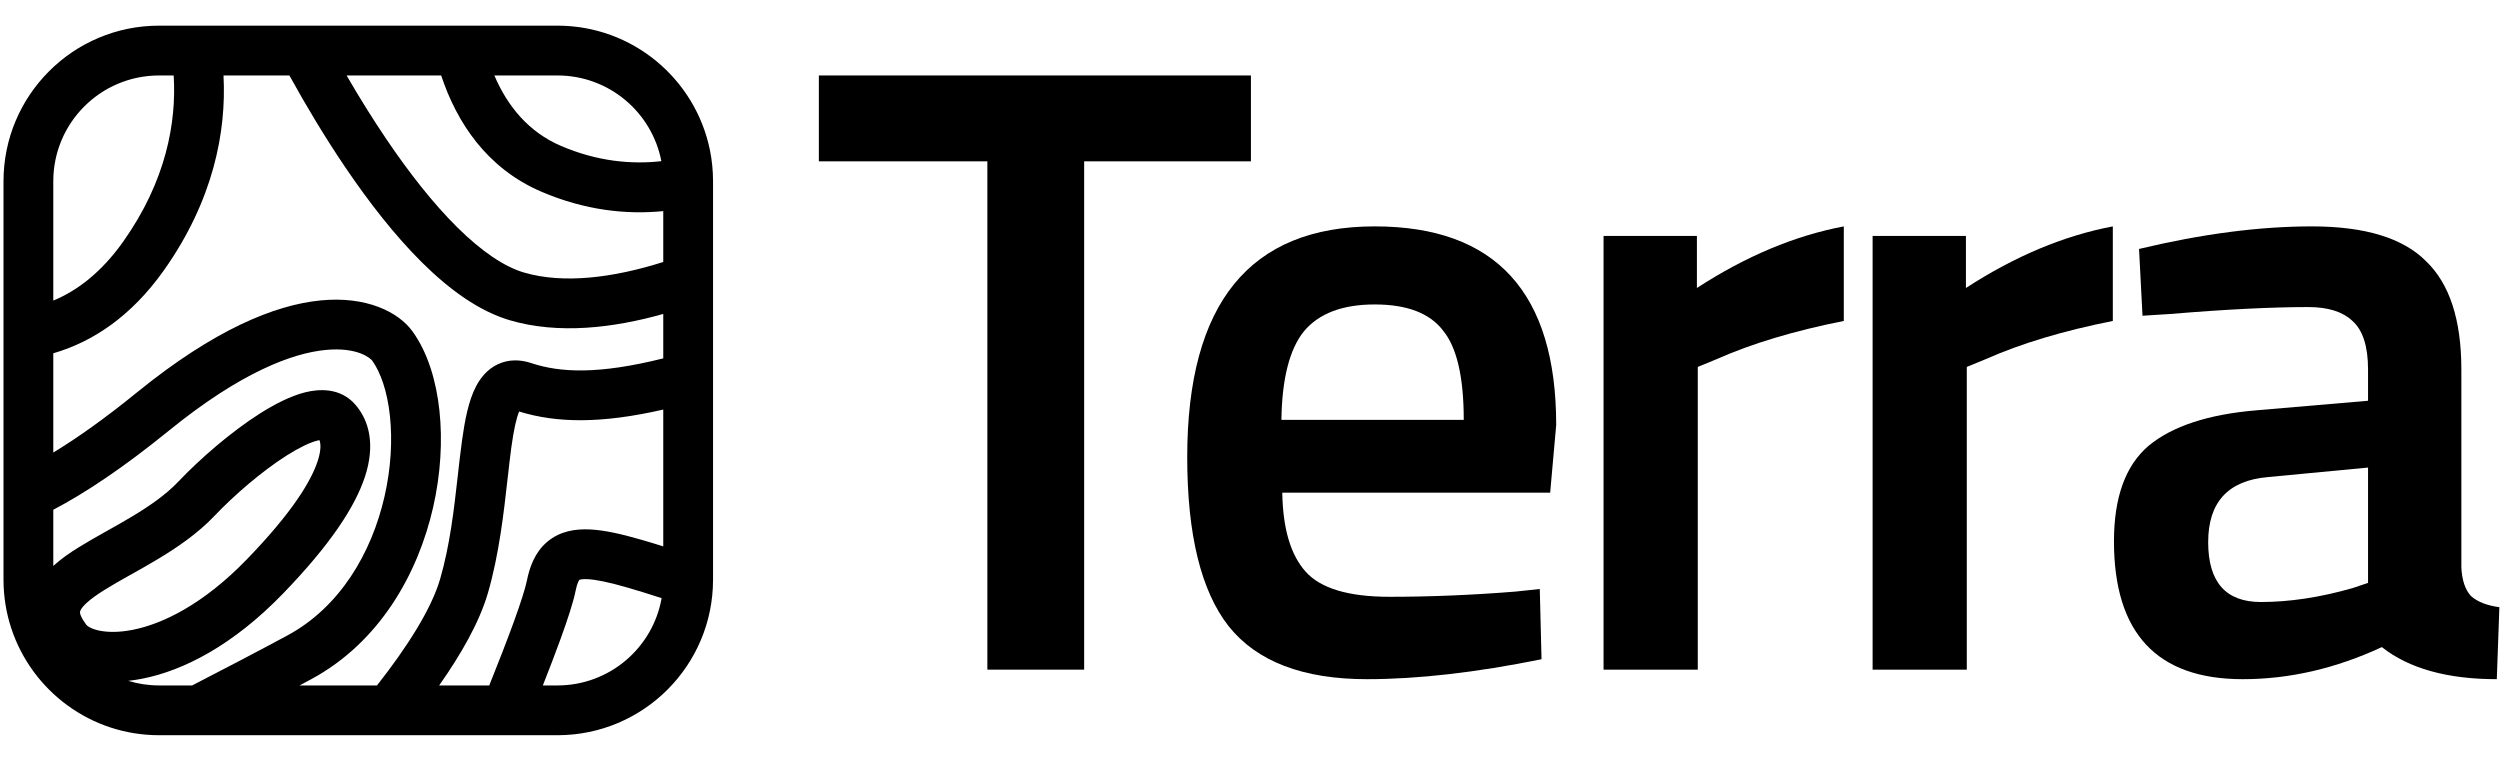
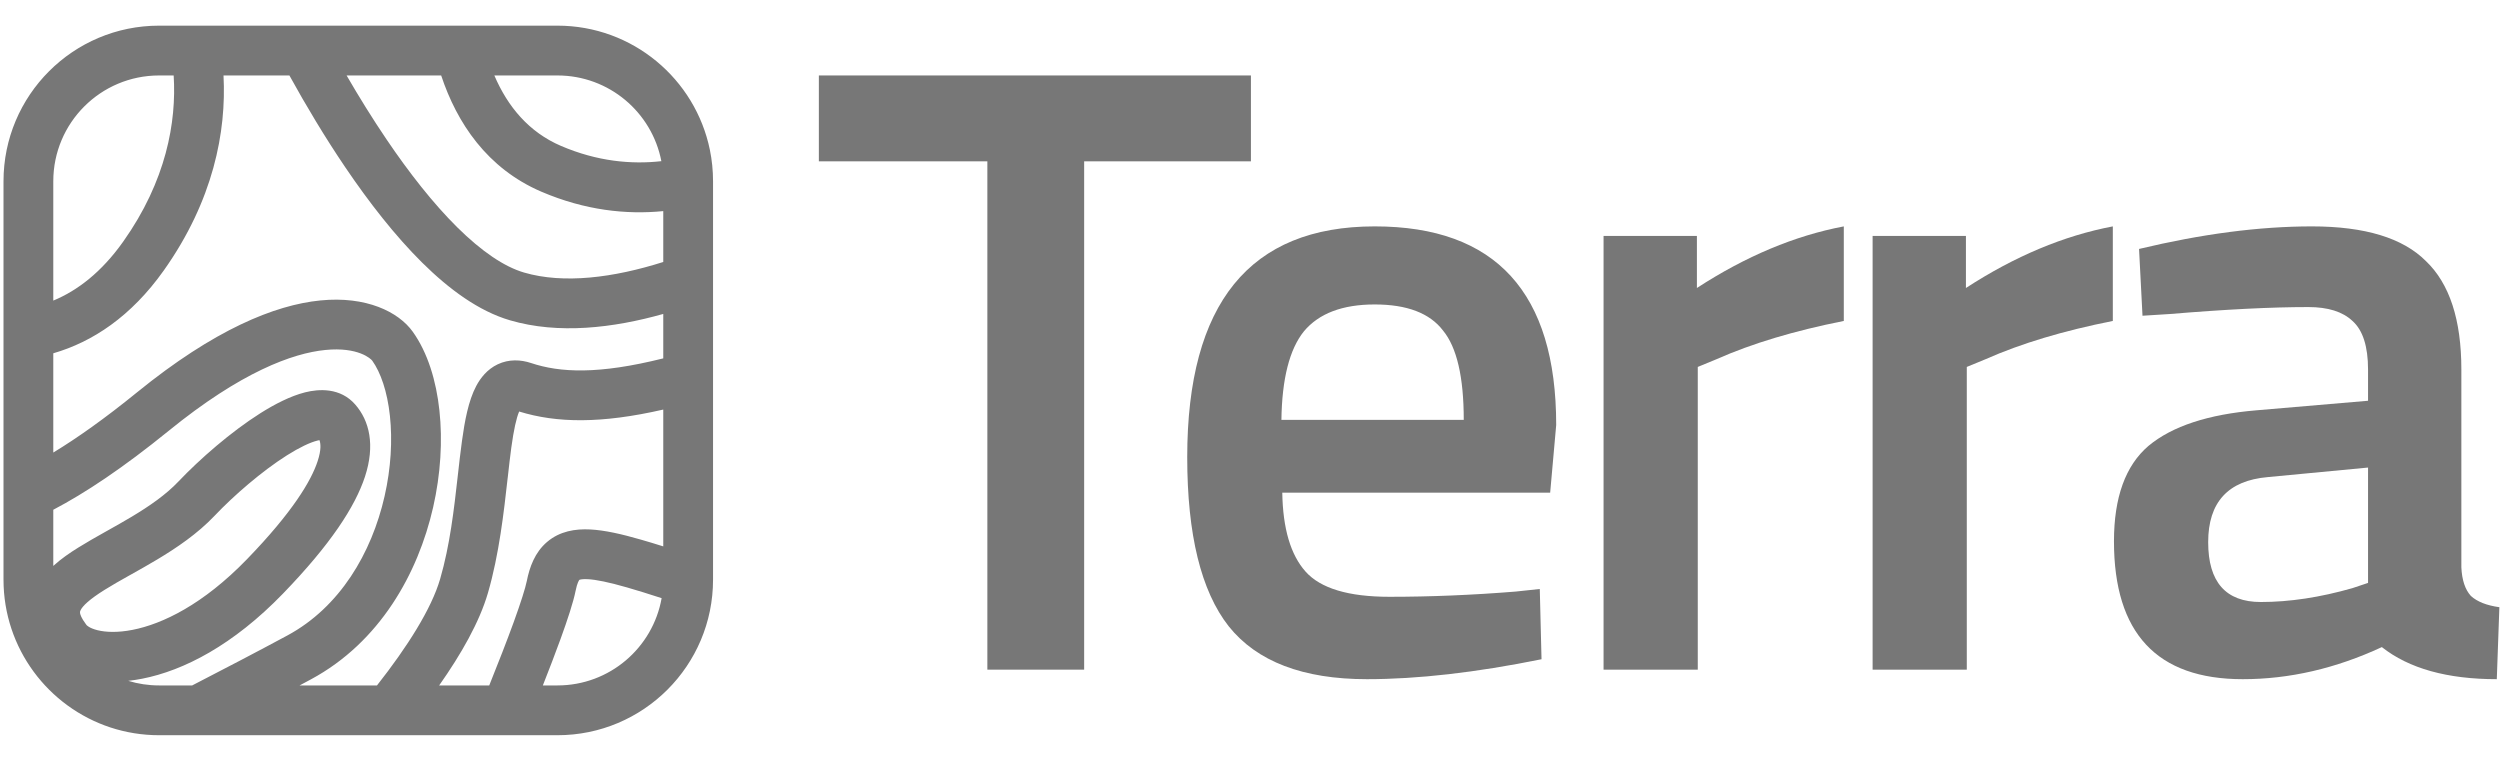
<svg xmlns="http://www.w3.org/2000/svg" width="92" height="28" viewBox="0 0 92 28" fill="none">
-   <path d="M30.134 5.937V2.777H46.034V5.937H39.897V24.643H36.335V5.937H30.134Z" fill="black" />
-   <path d="M55.774 21.77L56.664 21.675L56.728 24.26C54.311 24.75 52.17 24.994 50.304 24.994C47.951 24.994 46.255 24.346 45.216 23.047C44.198 21.749 43.69 19.674 43.69 16.823C43.69 11.162 45.99 8.331 50.59 8.331C55.042 8.331 57.268 10.768 57.268 15.641L57.046 18.131H47.188C47.209 19.451 47.495 20.419 48.046 21.036C48.597 21.653 49.626 21.962 51.131 21.962C52.636 21.962 54.184 21.898 55.774 21.77ZM53.866 15.45C53.866 13.875 53.611 12.779 53.102 12.162C52.615 11.524 51.777 11.204 50.59 11.204C49.403 11.204 48.534 11.534 47.983 12.194C47.453 12.854 47.177 13.939 47.156 15.45H53.866Z" fill="black" />
-   <path d="M59.011 24.643V8.682H62.446V10.598C64.248 9.427 66.05 8.672 67.852 8.331V11.811C66.029 12.173 64.47 12.641 63.177 13.215L62.478 13.503V24.643H59.011Z" fill="black" />
-   <path d="M68.912 24.643V8.682H72.346V10.598C74.148 9.427 75.95 8.672 77.752 8.331V11.811C75.929 12.173 74.371 12.641 73.078 13.215L72.378 13.503V24.643H68.912Z" fill="black" />
-   <path d="M90.578 13.598V20.877C90.599 21.345 90.716 21.696 90.928 21.93C91.161 22.143 91.511 22.281 91.977 22.345L91.882 24.994C90.059 24.994 88.649 24.601 87.652 23.813C85.956 24.601 84.25 24.994 82.533 24.994C79.374 24.994 77.794 23.303 77.794 19.919C77.794 18.302 78.218 17.131 79.066 16.407C79.936 15.684 81.261 15.248 83.041 15.099L87.144 14.748V13.598C87.144 12.747 86.953 12.151 86.571 11.811C86.211 11.47 85.67 11.3 84.949 11.3C83.593 11.3 81.897 11.385 79.861 11.555L78.844 11.619L78.717 9.161C81.027 8.608 83.147 8.331 85.077 8.331C87.027 8.331 88.426 8.757 89.274 9.608C90.144 10.438 90.578 11.768 90.578 13.598ZM83.455 17.557C81.992 17.684 81.261 18.483 81.261 19.951C81.261 21.419 81.907 22.154 83.2 22.154C84.26 22.154 85.384 21.983 86.571 21.643L87.144 21.451V17.206L83.455 17.557Z" fill="black" />
-   <path fill-rule="evenodd" clip-rule="evenodd" d="M20.514 0.944C23.281 0.944 25.59 2.907 26.124 5.517C26.2 5.889 26.24 6.275 26.24 6.671V21.33C26.24 24.492 23.677 27.056 20.514 27.056H5.855C5.229 27.056 4.626 26.955 4.062 26.77C1.778 26.017 0.129 23.866 0.129 21.33V6.671C0.129 3.508 2.692 0.944 5.855 0.944H20.514ZM18.192 2.777H20.514C22.412 2.777 23.992 4.134 24.338 5.931C23.236 6.056 21.976 5.94 20.646 5.37C19.467 4.865 18.685 3.929 18.192 2.777ZM12.755 2.777H16.235C16.813 4.517 17.921 6.196 19.924 7.055C21.531 7.743 23.057 7.903 24.408 7.769V9.641C22.573 10.222 20.745 10.457 19.283 10.029C18.556 9.816 17.722 9.251 16.825 8.363C15.941 7.487 15.057 6.361 14.224 5.129C13.706 4.364 13.212 3.566 12.755 2.777ZM10.65 2.777H8.225C8.336 4.85 7.847 7.383 6.03 9.949C4.826 11.649 3.402 12.584 1.961 13.001V16.654C2.829 16.127 3.852 15.407 5.048 14.434C7.876 12.137 10.103 11.223 11.792 11.056C13.471 10.889 14.664 11.472 15.19 12.208C15.742 12.981 16.054 14.016 16.171 15.108C16.29 16.214 16.218 17.447 15.939 18.67C15.385 21.103 13.978 23.635 11.443 25C11.305 25.074 11.166 25.148 11.025 25.224H13.873C14.987 23.809 15.879 22.404 16.198 21.303C16.559 20.06 16.707 18.743 16.846 17.511L16.846 17.51L16.846 17.51C16.896 17.068 16.944 16.636 17.001 16.223C17.099 15.508 17.235 14.749 17.526 14.203C17.68 13.914 17.925 13.591 18.319 13.405C18.734 13.21 19.165 13.234 19.544 13.36C20.605 13.714 22.016 13.787 24.408 13.188V11.553C22.564 12.073 20.553 12.31 18.768 11.787C17.616 11.45 16.523 10.642 15.536 9.665C14.537 8.676 13.579 7.445 12.706 6.156C11.96 5.054 11.265 3.893 10.65 2.777ZM24.408 15.072C22.13 15.594 20.491 15.572 19.105 15.144C19.003 15.383 18.907 15.809 18.816 16.472C18.771 16.802 18.729 17.177 18.684 17.582L18.683 17.583C18.542 18.846 18.367 20.405 17.958 21.814C17.645 22.894 16.967 24.08 16.161 25.224H18.004C18.344 24.378 18.658 23.573 18.904 22.896C19.168 22.168 19.333 21.645 19.387 21.379C19.488 20.873 19.68 20.329 20.132 19.944C20.602 19.543 21.179 19.456 21.72 19.484C22.253 19.511 22.877 19.654 23.581 19.857C23.838 19.93 24.113 20.014 24.408 20.107V15.072ZM24.348 22.012C23.87 21.857 23.449 21.725 23.076 21.618C22.396 21.423 21.939 21.33 21.627 21.314C21.426 21.304 21.344 21.329 21.321 21.339C21.308 21.355 21.242 21.443 21.183 21.738C21.099 22.159 20.886 22.805 20.626 23.521C20.439 24.035 20.217 24.615 19.977 25.224H20.514C22.432 25.224 24.026 23.837 24.348 22.012ZM7.072 25.224C8.272 24.605 9.483 23.974 10.574 23.386C12.506 22.346 13.676 20.354 14.152 18.263C14.389 17.225 14.445 16.196 14.349 15.304C14.252 14.399 14.006 13.703 13.699 13.273C13.652 13.207 13.185 12.759 11.972 12.879C10.769 12.998 8.873 13.687 6.204 15.857C4.533 17.214 3.134 18.145 1.961 18.759V20.826C2.25 20.561 2.577 20.34 2.879 20.152C3.186 19.96 3.521 19.771 3.85 19.586L3.932 19.54C4.239 19.368 4.544 19.197 4.848 19.015C5.51 18.618 6.107 18.204 6.565 17.721C7.359 16.886 8.504 15.888 9.581 15.207C10.113 14.872 10.686 14.575 11.228 14.438C11.736 14.31 12.524 14.258 13.072 14.886C13.595 15.483 13.811 16.379 13.431 17.541C13.069 18.645 12.162 20.039 10.407 21.852C8.586 23.734 6.765 24.677 5.229 24.977C5.056 25.011 4.886 25.037 4.719 25.055C5.078 25.165 5.46 25.224 5.855 25.224H7.072ZM1.961 11.062C2.849 10.694 3.733 10.021 4.535 8.89C6.117 6.656 6.499 4.49 6.391 2.777H5.855C3.704 2.777 1.961 4.52 1.961 6.671V11.062ZM21.319 21.34C21.315 21.342 21.313 21.343 21.313 21.343C21.313 21.344 21.314 21.343 21.316 21.342L21.317 21.341L21.319 21.34ZM10.56 16.756C9.637 17.34 8.607 18.232 7.894 18.983C7.264 19.646 6.5 20.161 5.789 20.587C5.462 20.783 5.134 20.967 4.831 21.137L4.746 21.184C4.413 21.371 4.115 21.54 3.85 21.706C3.278 22.063 3.039 22.303 2.964 22.457C2.942 22.501 2.94 22.527 2.946 22.565C2.956 22.62 2.995 22.747 3.152 22.956L3.167 22.976L3.181 22.997C3.182 22.999 3.203 23.027 3.269 23.067C3.336 23.109 3.441 23.155 3.59 23.192C3.889 23.266 4.325 23.287 4.877 23.179C5.976 22.964 7.476 22.246 9.09 20.578C10.772 18.841 11.456 17.686 11.689 16.971C11.829 16.546 11.8 16.315 11.756 16.197C11.733 16.201 11.707 16.207 11.675 16.215C11.411 16.282 11.029 16.46 10.56 16.756ZM11.854 16.189C11.854 16.189 11.848 16.189 11.839 16.188C11.85 16.187 11.855 16.188 11.854 16.189Z" fill="black" />
+   <path d="M30.134 5.937V2.777H46.034V5.937H39.897V24.643H36.335V5.937H30.134Z" fill="#777777" />
+   <path d="M55.774 21.77L56.664 21.675L56.728 24.26C54.311 24.75 52.17 24.994 50.304 24.994C47.951 24.994 46.255 24.346 45.216 23.047C44.198 21.749 43.69 19.674 43.69 16.823C43.69 11.162 45.99 8.331 50.59 8.331C55.042 8.331 57.268 10.768 57.268 15.641L57.046 18.131H47.188C47.209 19.451 47.495 20.419 48.046 21.036C48.597 21.653 49.626 21.962 51.131 21.962C52.636 21.962 54.184 21.898 55.774 21.77ZM53.866 15.45C53.866 13.875 53.611 12.779 53.102 12.162C52.615 11.524 51.777 11.204 50.59 11.204C49.403 11.204 48.534 11.534 47.983 12.194C47.453 12.854 47.177 13.939 47.156 15.45H53.866Z" fill="#777777" />
+   <path d="M59.011 24.643V8.682H62.446V10.598C64.248 9.427 66.05 8.672 67.852 8.331V11.811C66.029 12.173 64.47 12.641 63.177 13.215L62.478 13.503V24.643H59.011Z" fill="#777777" />
+   <path d="M68.912 24.643V8.682H72.346V10.598C74.148 9.427 75.95 8.672 77.752 8.331V11.811C75.929 12.173 74.371 12.641 73.078 13.215L72.378 13.503V24.643H68.912Z" fill="#777777" />
+   <path d="M90.578 13.598V20.877C90.599 21.345 90.716 21.696 90.928 21.93C91.161 22.143 91.511 22.281 91.977 22.345L91.882 24.994C90.059 24.994 88.649 24.601 87.652 23.813C85.956 24.601 84.25 24.994 82.533 24.994C79.374 24.994 77.794 23.303 77.794 19.919C77.794 18.302 78.218 17.131 79.066 16.407C79.936 15.684 81.261 15.248 83.041 15.099L87.144 14.748V13.598C87.144 12.747 86.953 12.151 86.571 11.811C86.211 11.47 85.67 11.3 84.949 11.3C83.593 11.3 81.897 11.385 79.861 11.555L78.844 11.619L78.717 9.161C81.027 8.608 83.147 8.331 85.077 8.331C87.027 8.331 88.426 8.757 89.274 9.608C90.144 10.438 90.578 11.768 90.578 13.598ZM83.455 17.557C81.992 17.684 81.261 18.483 81.261 19.951C81.261 21.419 81.907 22.154 83.2 22.154C84.26 22.154 85.384 21.983 86.571 21.643L87.144 21.451V17.206L83.455 17.557Z" fill="#777777" />
+   <path fill-rule="evenodd" clip-rule="evenodd" d="M20.514 0.944C23.281 0.944 25.59 2.907 26.124 5.517C26.2 5.889 26.24 6.275 26.24 6.671V21.33C26.24 24.492 23.677 27.056 20.514 27.056H5.855C5.229 27.056 4.626 26.955 4.062 26.77C1.778 26.017 0.129 23.866 0.129 21.33V6.671C0.129 3.508 2.692 0.944 5.855 0.944H20.514ZM18.192 2.777H20.514C22.412 2.777 23.992 4.134 24.338 5.931C23.236 6.056 21.976 5.94 20.646 5.37C19.467 4.865 18.685 3.929 18.192 2.777ZM12.755 2.777H16.235C16.813 4.517 17.921 6.196 19.924 7.055C21.531 7.743 23.057 7.903 24.408 7.769V9.641C22.573 10.222 20.745 10.457 19.283 10.029C18.556 9.816 17.722 9.251 16.825 8.363C15.941 7.487 15.057 6.361 14.224 5.129C13.706 4.364 13.212 3.566 12.755 2.777ZM10.65 2.777H8.225C8.336 4.85 7.847 7.383 6.03 9.949C4.826 11.649 3.402 12.584 1.961 13.001V16.654C2.829 16.127 3.852 15.407 5.048 14.434C7.876 12.137 10.103 11.223 11.792 11.056C13.471 10.889 14.664 11.472 15.19 12.208C15.742 12.981 16.054 14.016 16.171 15.108C16.29 16.214 16.218 17.447 15.939 18.67C15.385 21.103 13.978 23.635 11.443 25C11.305 25.074 11.166 25.148 11.025 25.224H13.873C14.987 23.809 15.879 22.404 16.198 21.303C16.559 20.06 16.707 18.743 16.846 17.511L16.846 17.51L16.846 17.51C16.896 17.068 16.944 16.636 17.001 16.223C17.099 15.508 17.235 14.749 17.526 14.203C17.68 13.914 17.925 13.591 18.319 13.405C18.734 13.21 19.165 13.234 19.544 13.36C20.605 13.714 22.016 13.787 24.408 13.188V11.553C22.564 12.073 20.553 12.31 18.768 11.787C17.616 11.45 16.523 10.642 15.536 9.665C14.537 8.676 13.579 7.445 12.706 6.156C11.96 5.054 11.265 3.893 10.65 2.777ZM24.408 15.072C22.13 15.594 20.491 15.572 19.105 15.144C19.003 15.383 18.907 15.809 18.816 16.472C18.771 16.802 18.729 17.177 18.684 17.582L18.683 17.583C18.542 18.846 18.367 20.405 17.958 21.814C17.645 22.894 16.967 24.08 16.161 25.224H18.004C18.344 24.378 18.658 23.573 18.904 22.896C19.168 22.168 19.333 21.645 19.387 21.379C19.488 20.873 19.68 20.329 20.132 19.944C20.602 19.543 21.179 19.456 21.72 19.484C22.253 19.511 22.877 19.654 23.581 19.857C23.838 19.93 24.113 20.014 24.408 20.107V15.072ZM24.348 22.012C23.87 21.857 23.449 21.725 23.076 21.618C22.396 21.423 21.939 21.33 21.627 21.314C21.426 21.304 21.344 21.329 21.321 21.339C21.308 21.355 21.242 21.443 21.183 21.738C21.099 22.159 20.886 22.805 20.626 23.521C20.439 24.035 20.217 24.615 19.977 25.224H20.514C22.432 25.224 24.026 23.837 24.348 22.012ZM7.072 25.224C8.272 24.605 9.483 23.974 10.574 23.386C12.506 22.346 13.676 20.354 14.152 18.263C14.389 17.225 14.445 16.196 14.349 15.304C14.252 14.399 14.006 13.703 13.699 13.273C13.652 13.207 13.185 12.759 11.972 12.879C10.769 12.998 8.873 13.687 6.204 15.857C4.533 17.214 3.134 18.145 1.961 18.759V20.826C2.25 20.561 2.577 20.34 2.879 20.152C3.186 19.96 3.521 19.771 3.85 19.586L3.932 19.54C4.239 19.368 4.544 19.197 4.848 19.015C5.51 18.618 6.107 18.204 6.565 17.721C7.359 16.886 8.504 15.888 9.581 15.207C10.113 14.872 10.686 14.575 11.228 14.438C11.736 14.31 12.524 14.258 13.072 14.886C13.595 15.483 13.811 16.379 13.431 17.541C13.069 18.645 12.162 20.039 10.407 21.852C8.586 23.734 6.765 24.677 5.229 24.977C5.056 25.011 4.886 25.037 4.719 25.055C5.078 25.165 5.46 25.224 5.855 25.224H7.072ZM1.961 11.062C2.849 10.694 3.733 10.021 4.535 8.89C6.117 6.656 6.499 4.49 6.391 2.777H5.855C3.704 2.777 1.961 4.52 1.961 6.671V11.062ZM21.319 21.34C21.315 21.342 21.313 21.343 21.313 21.343C21.313 21.344 21.314 21.343 21.316 21.342L21.317 21.341L21.319 21.34ZM10.56 16.756C9.637 17.34 8.607 18.232 7.894 18.983C7.264 19.646 6.5 20.161 5.789 20.587C5.462 20.783 5.134 20.967 4.831 21.137L4.746 21.184C4.413 21.371 4.115 21.54 3.85 21.706C3.278 22.063 3.039 22.303 2.964 22.457C2.942 22.501 2.94 22.527 2.946 22.565C2.956 22.62 2.995 22.747 3.152 22.956L3.167 22.976L3.181 22.997C3.182 22.999 3.203 23.027 3.269 23.067C3.336 23.109 3.441 23.155 3.59 23.192C3.889 23.266 4.325 23.287 4.877 23.179C5.976 22.964 7.476 22.246 9.09 20.578C10.772 18.841 11.456 17.686 11.689 16.971C11.829 16.546 11.8 16.315 11.756 16.197C11.733 16.201 11.707 16.207 11.675 16.215C11.411 16.282 11.029 16.46 10.56 16.756ZM11.854 16.189C11.854 16.189 11.848 16.189 11.839 16.188C11.85 16.187 11.855 16.188 11.854 16.189Z" fill="#777777" />
</svg>
